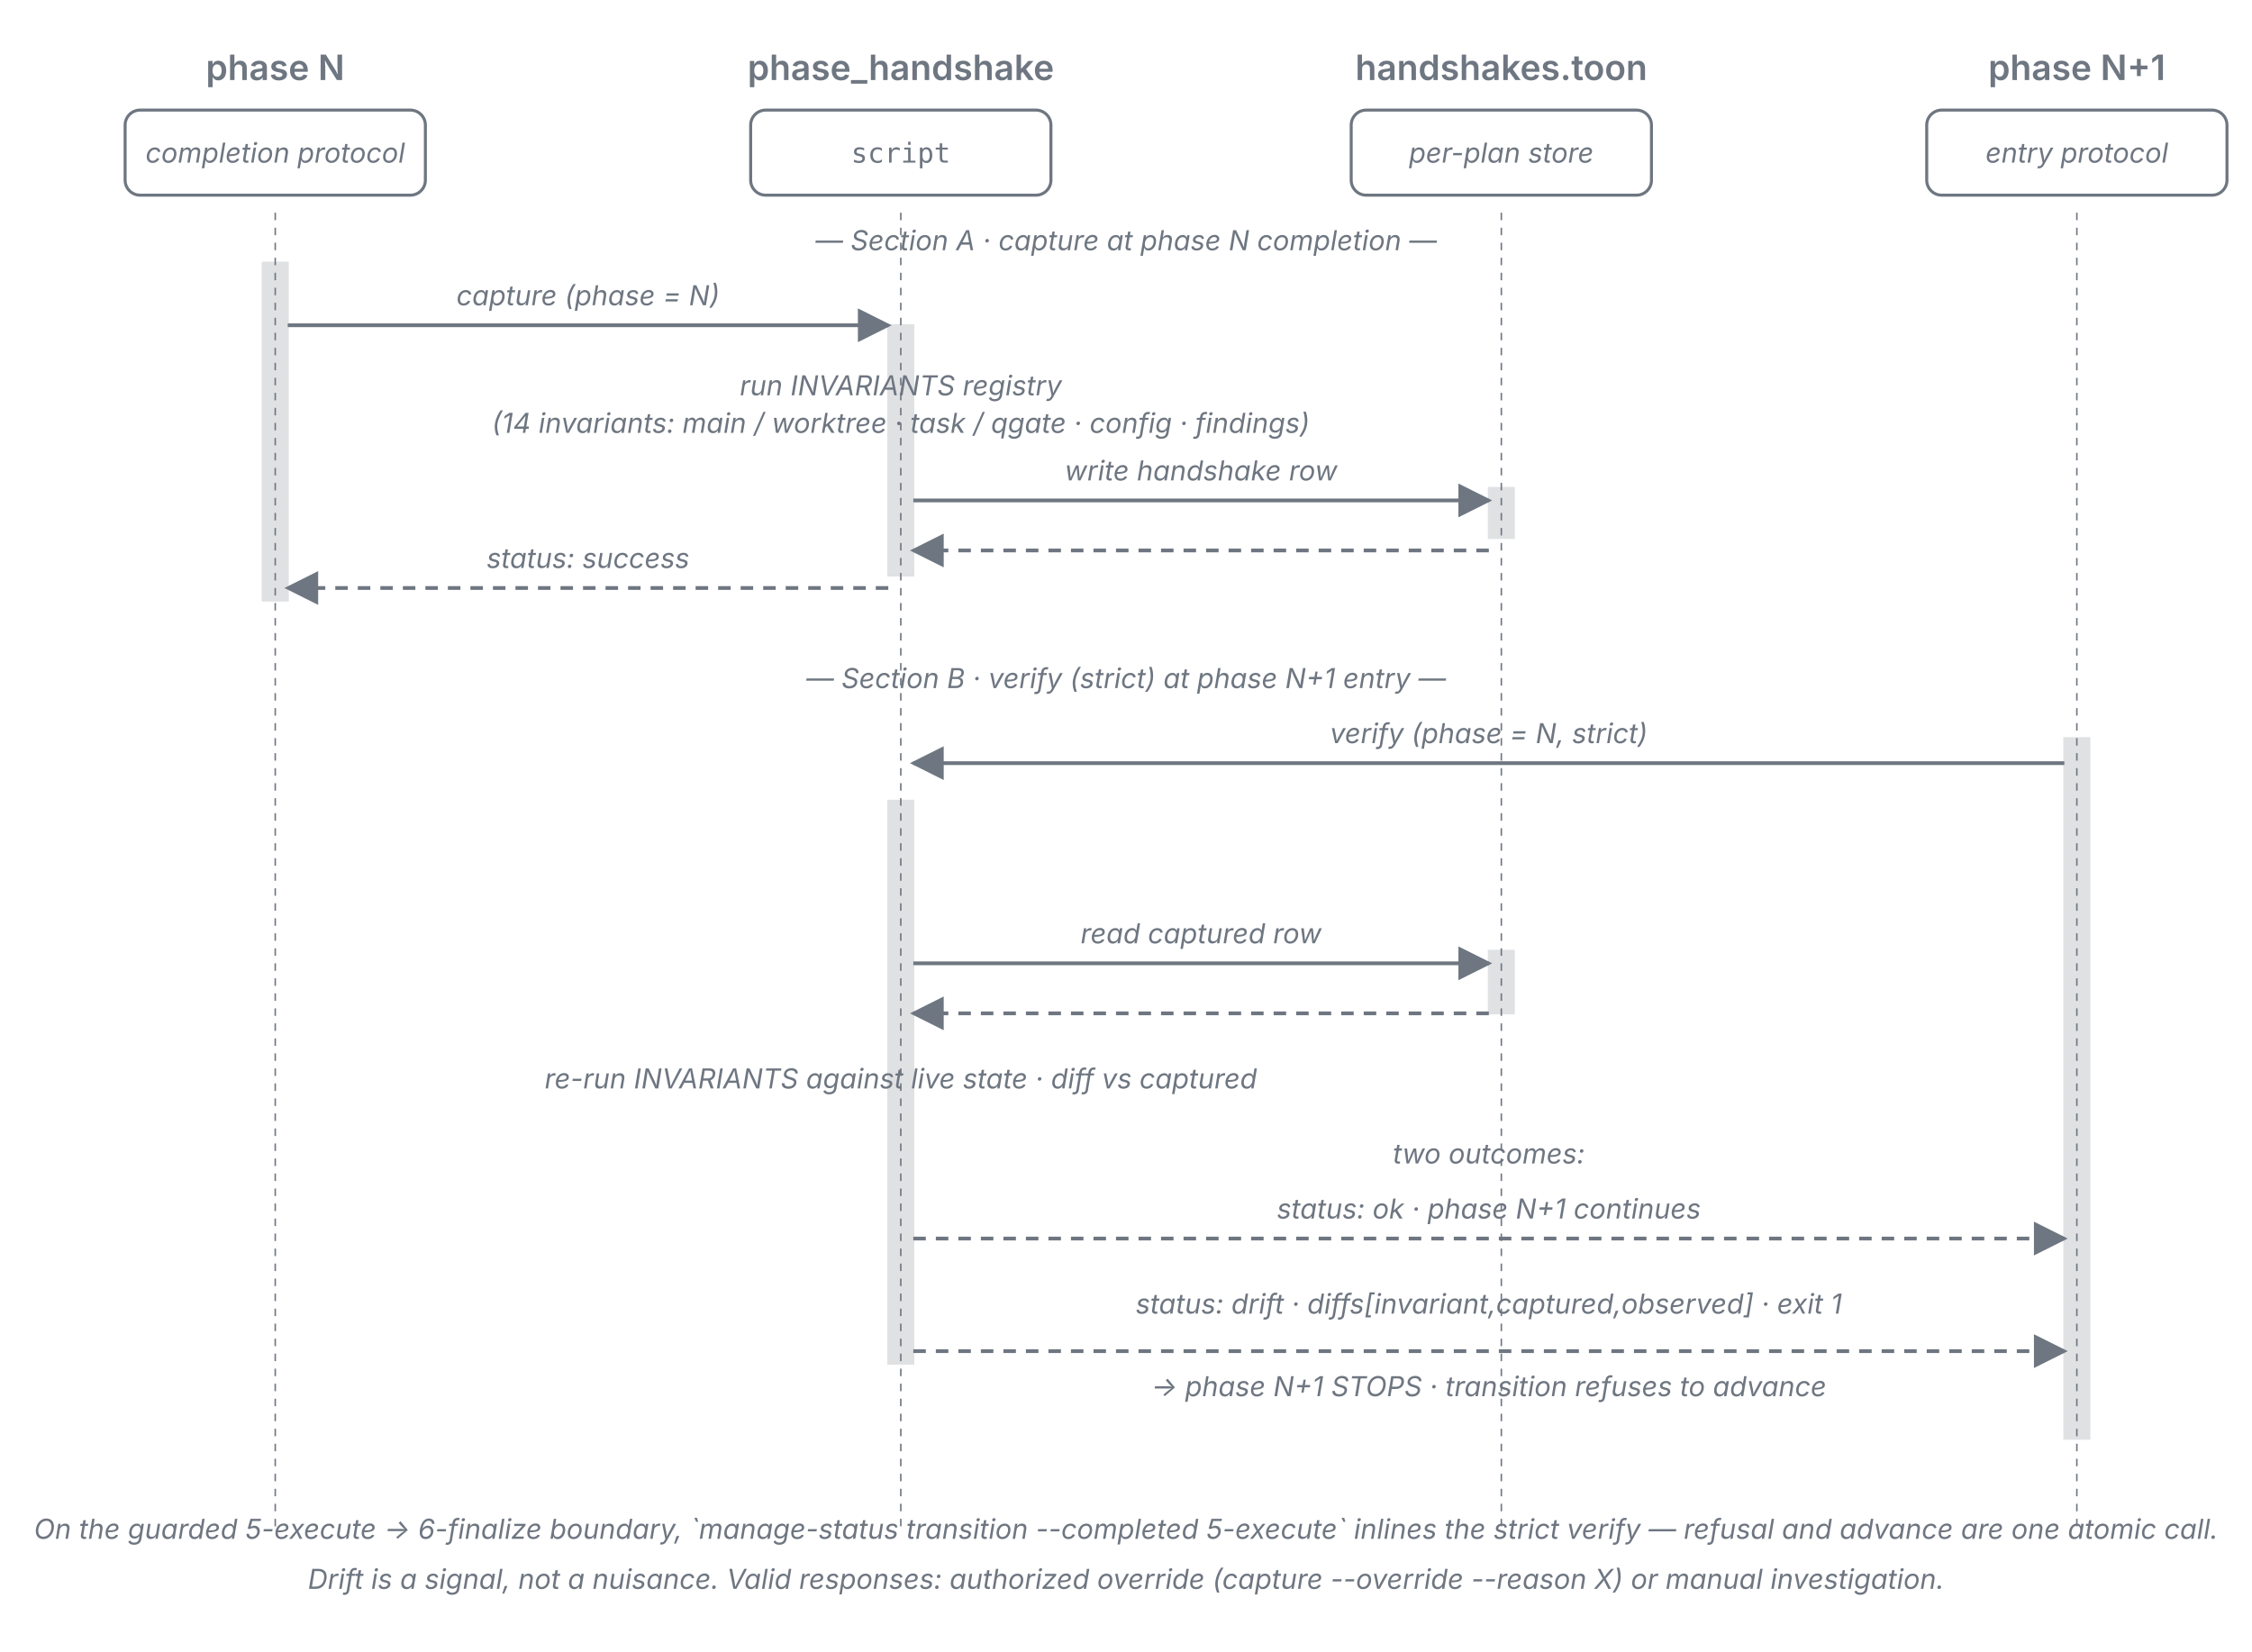
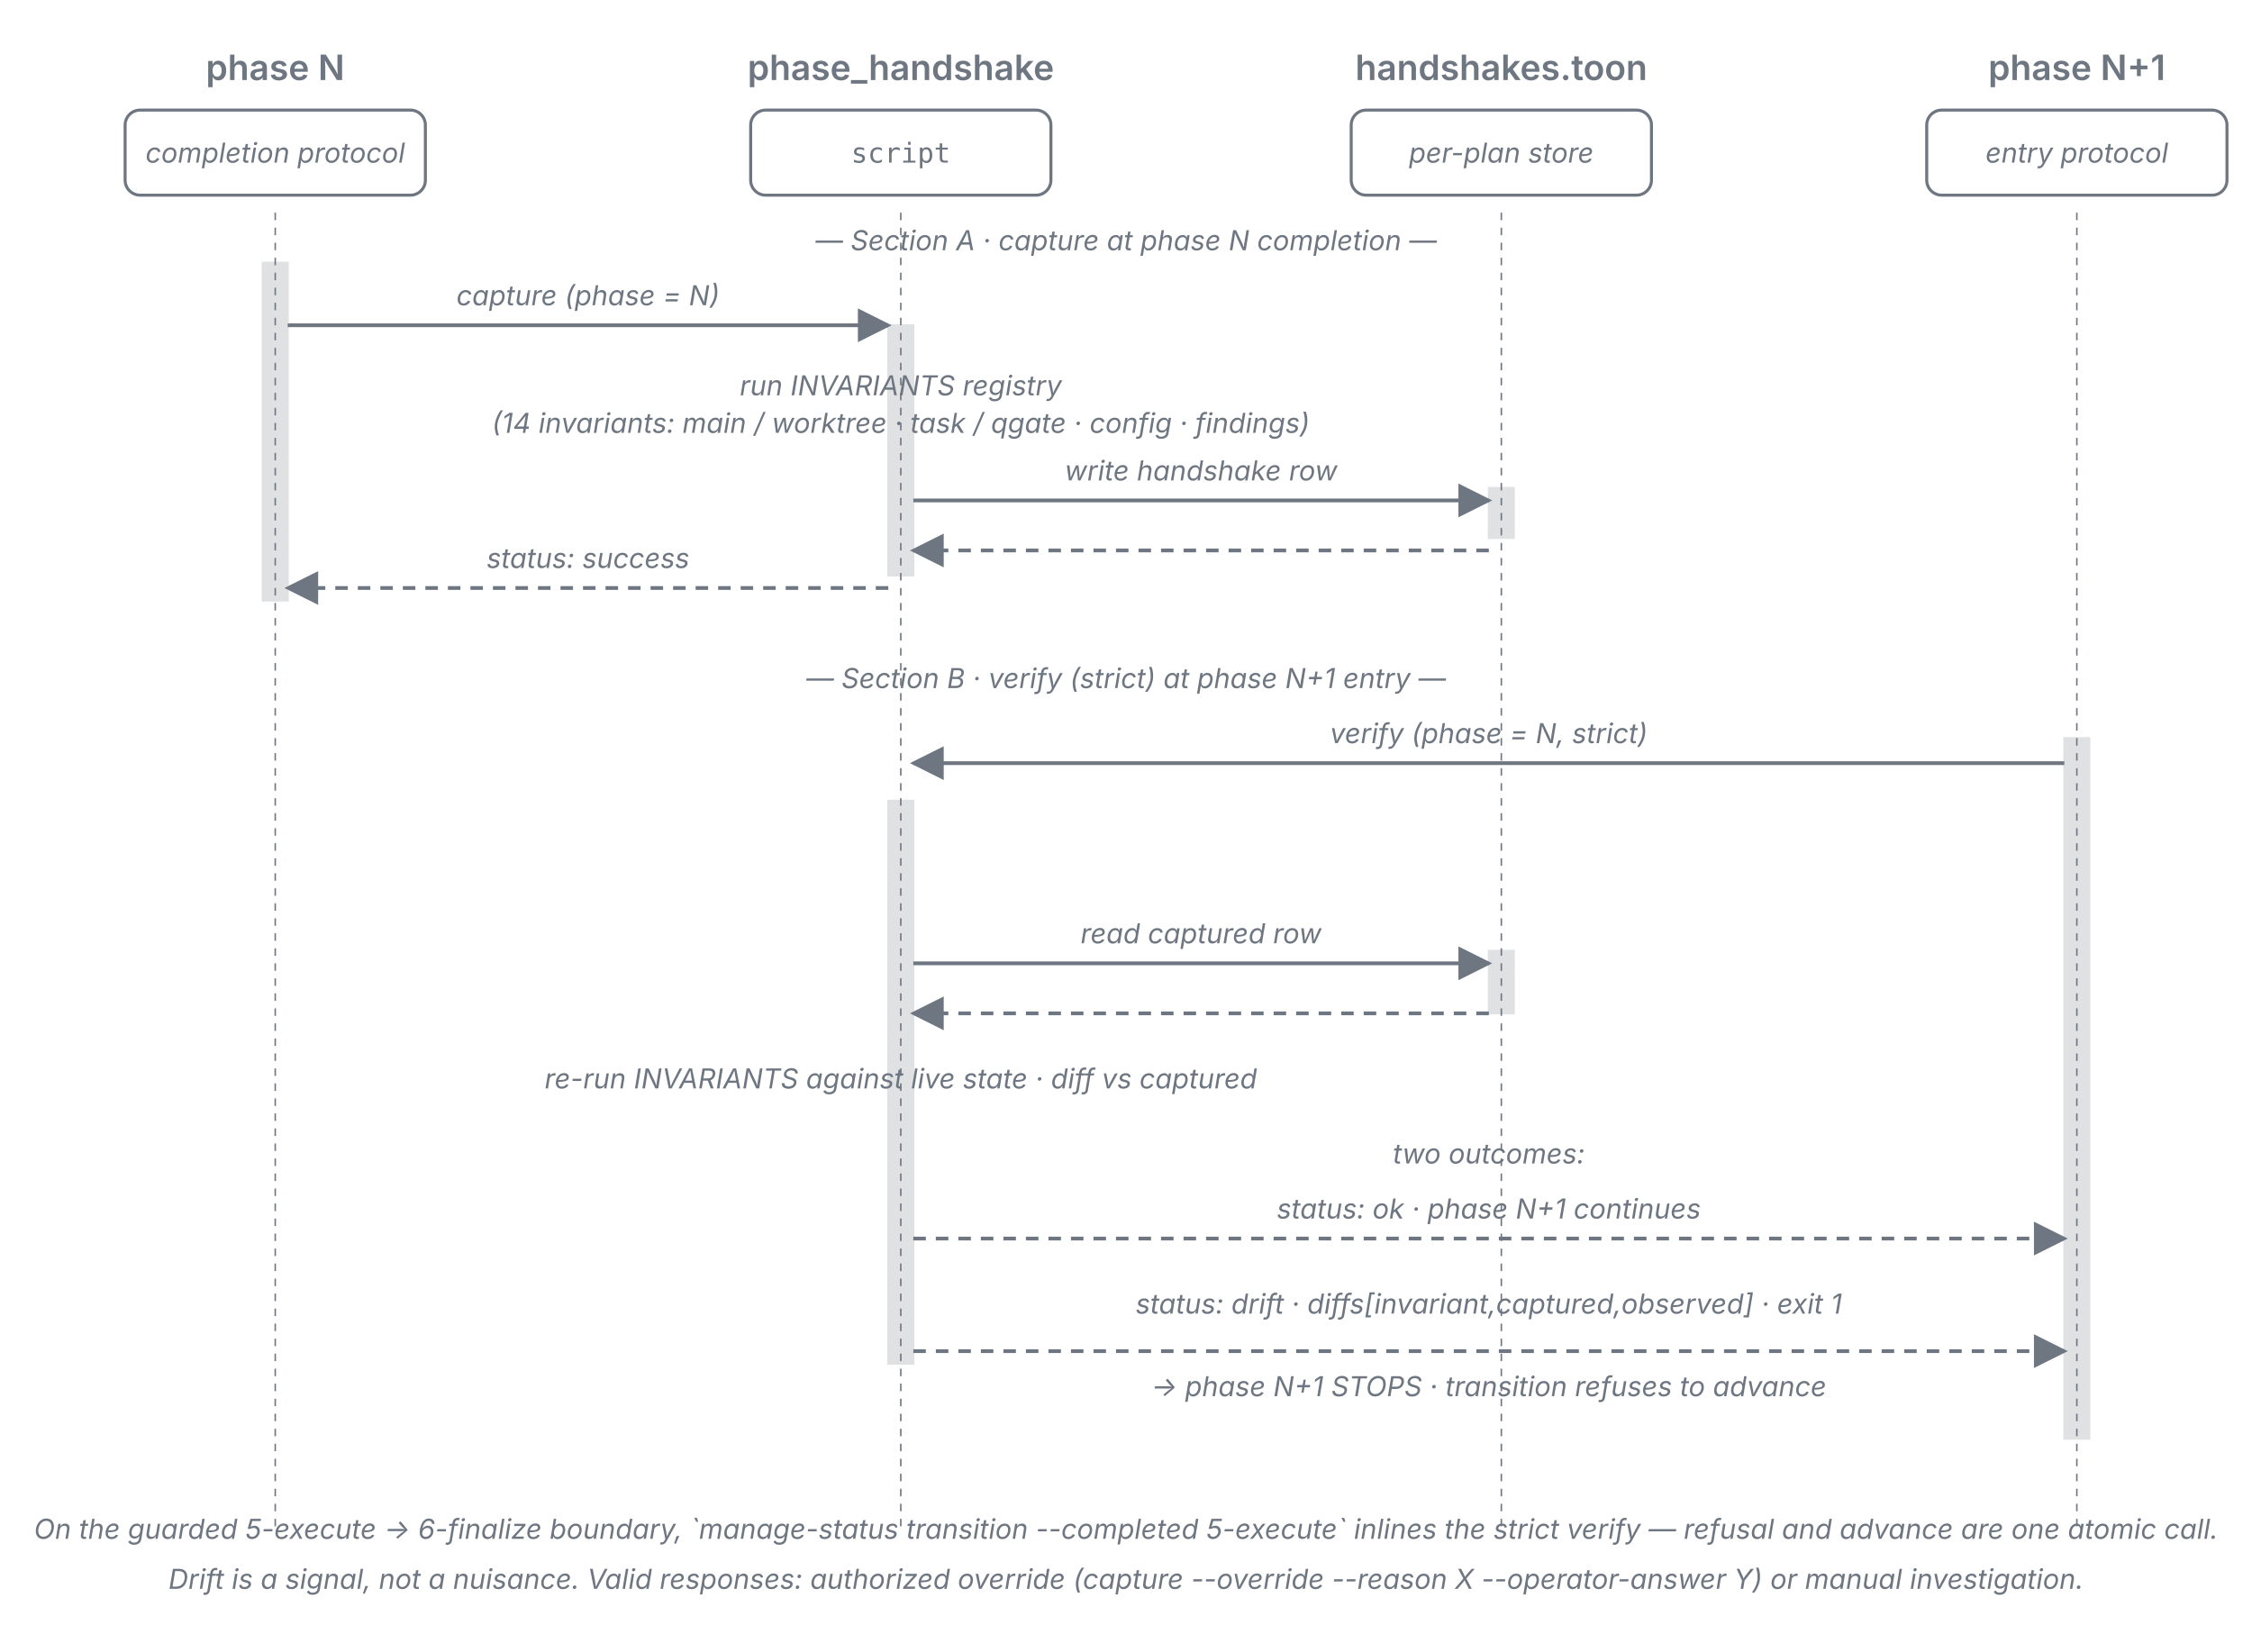
<svg xmlns="http://www.w3.org/2000/svg" viewBox="0 0 900 660" role="img" aria-labelledby="title desc" font-family="ui-sans-serif, -apple-system, system-ui, 'Segoe UI', sans-serif">
  <defs>
    <marker id="arrow" viewBox="0 0 10 10" refX="9" refY="5" markerWidth="9" markerHeight="9" orient="auto">
      <path d="M0,0 L10,5 L0,10 z" class="arrow-fill" />
    </marker>
    <style>
      .col-header   { font-size: 14px; font-weight: 600; fill: #6e7681; text-anchor: middle; }
      .col-sub      { font-size: 11px; fill: #6e7681; text-anchor: middle; font-style: italic; }
      .arrow-lbl    { font-size: 11px; fill: #6e7681; text-anchor: middle; font-style: italic; }
      .mono         { font-family: ui-monospace, 'SF Mono', Menlo, Consolas, monospace; font-size: 11px; fill: #6e7681; text-anchor: middle; }
      .stroke       { stroke: #6e7681; stroke-width: 1.2; fill: none; }
      .arrow        { stroke: #6e7681; stroke-width: 1.5; fill: none; }
      .arrow-return { stroke: #6e7681; stroke-width: 1.5; fill: none; stroke-dasharray: 5 4; }
      .arrow-fill   { fill: #6e7681; }
      .sep          { stroke: #6e7681; stroke-width: 0.6; stroke-dasharray: 3 3; }
      .activation   { stroke: #6e7681; stroke-width: 0.8; fill: #6e7681; opacity: 0.22; }
    </style>
  </defs>
  <text x="110" y="32" class="col-header">phase N</text>
  <rect class="stroke" x="50" y="44" width="120" height="34" rx="6" />
  <text x="110" y="65" class="col-sub">completion protocol</text>
  <text x="360" y="32" class="col-header">phase_handshake</text>
  <rect class="stroke" x="300" y="44" width="120" height="34" rx="6" />
  <text x="360" y="65" class="mono">script</text>
  <text x="600" y="32" class="col-header">handshakes.toon</text>
  <rect class="stroke" x="540" y="44" width="120" height="34" rx="6" />
  <text x="600" y="65" class="col-sub">per-plan store</text>
  <text x="830" y="32" class="col-header">phase N+1</text>
  <rect class="stroke" x="770" y="44" width="120" height="34" rx="6" />
  <text x="830" y="65" class="col-sub">entry protocol</text>
  <line class="sep" x1="110" y1="85" x2="110" y2="610" />
  <line class="sep" x1="360" y1="85" x2="360" y2="610" />
  <line class="sep" x1="600" y1="85" x2="600" y2="610" />
  <line class="sep" x1="830" y1="85" x2="830" y2="610" />
  <rect class="activation" x="105" y="105" width="10" height="135" />
  <rect class="activation" x="355" y="130" width="10" height="100" />
  <rect class="activation" x="595" y="195" width="10" height="20" />
  <rect class="activation" x="825" y="295" width="10" height="280" />
  <rect class="activation" x="355" y="320" width="10" height="225" />
  <rect class="activation" x="595" y="380" width="10" height="25" />
  <text x="450" y="100" class="col-sub">— Section A · capture at phase N completion —</text>
  <line class="arrow" x1="115" y1="130" x2="355" y2="130" marker-end="url(#arrow)" />
  <text x="235" y="122" class="arrow-lbl">capture (phase = N)</text>
  <text x="360" y="158" class="arrow-lbl">run INVARIANTS registry</text>
  <text x="360" y="173" class="arrow-lbl">(14 invariants: main / worktree · task / qgate · config · findings)</text>
  <line class="arrow" x1="365" y1="200" x2="595" y2="200" marker-end="url(#arrow)" />
  <text x="480" y="192" class="arrow-lbl">write handshake row</text>
  <line class="arrow-return" x1="595" y1="220" x2="365" y2="220" marker-end="url(#arrow)" />
  <line class="arrow-return" x1="355" y1="235" x2="115" y2="235" marker-end="url(#arrow)" />
  <text x="235" y="227" class="arrow-lbl">status: success</text>
  <text x="450" y="275" class="col-sub">— Section B · verify (strict) at phase N+1 entry —</text>
  <line class="arrow" x1="825" y1="305" x2="365" y2="305" marker-end="url(#arrow)" />
  <text x="595" y="297" class="arrow-lbl">verify (phase = N, strict)</text>
  <line class="arrow" x1="365" y1="385" x2="595" y2="385" marker-end="url(#arrow)" />
  <text x="480" y="377" class="arrow-lbl">read captured row</text>
  <line class="arrow-return" x1="595" y1="405" x2="365" y2="405" marker-end="url(#arrow)" />
  <text x="360" y="435" class="arrow-lbl">re-run INVARIANTS against live state · diff vs captured</text>
  <text x="595" y="465" class="col-sub">two outcomes:</text>
  <line class="arrow-return" x1="365" y1="495" x2="825" y2="495" marker-end="url(#arrow)" />
  <text x="595" y="487" class="arrow-lbl">status: ok · phase N+1 continues</text>
  <line class="arrow-return" x1="365" y1="540" x2="825" y2="540" marker-end="url(#arrow)" />
  <text x="595" y="525" class="arrow-lbl">status: drift · diffs[invariant,captured,observed] · exit 1</text>
  <text x="595" y="558" class="arrow-lbl">→ phase N+1 STOPS · transition refuses to advance</text>
  <text x="450" y="615" class="col-sub">On the guarded 5-execute → 6-finalize boundary, `manage-status transition --completed 5-execute` inlines the strict verify — refusal and advance are one atomic call.</text>
-   <text x="450" y="635" class="col-sub">Drift is a signal, not a nuisance. Valid responses: authorized override (capture --override --reason X) or manual investigation.</text>
+   <text x="450" y="635" class="col-sub">Drift is a signal, not a nuisance. Valid responses: authorized override (capture --override --reason X --operator-answer Y) or manual investigation.</text>
</svg>
